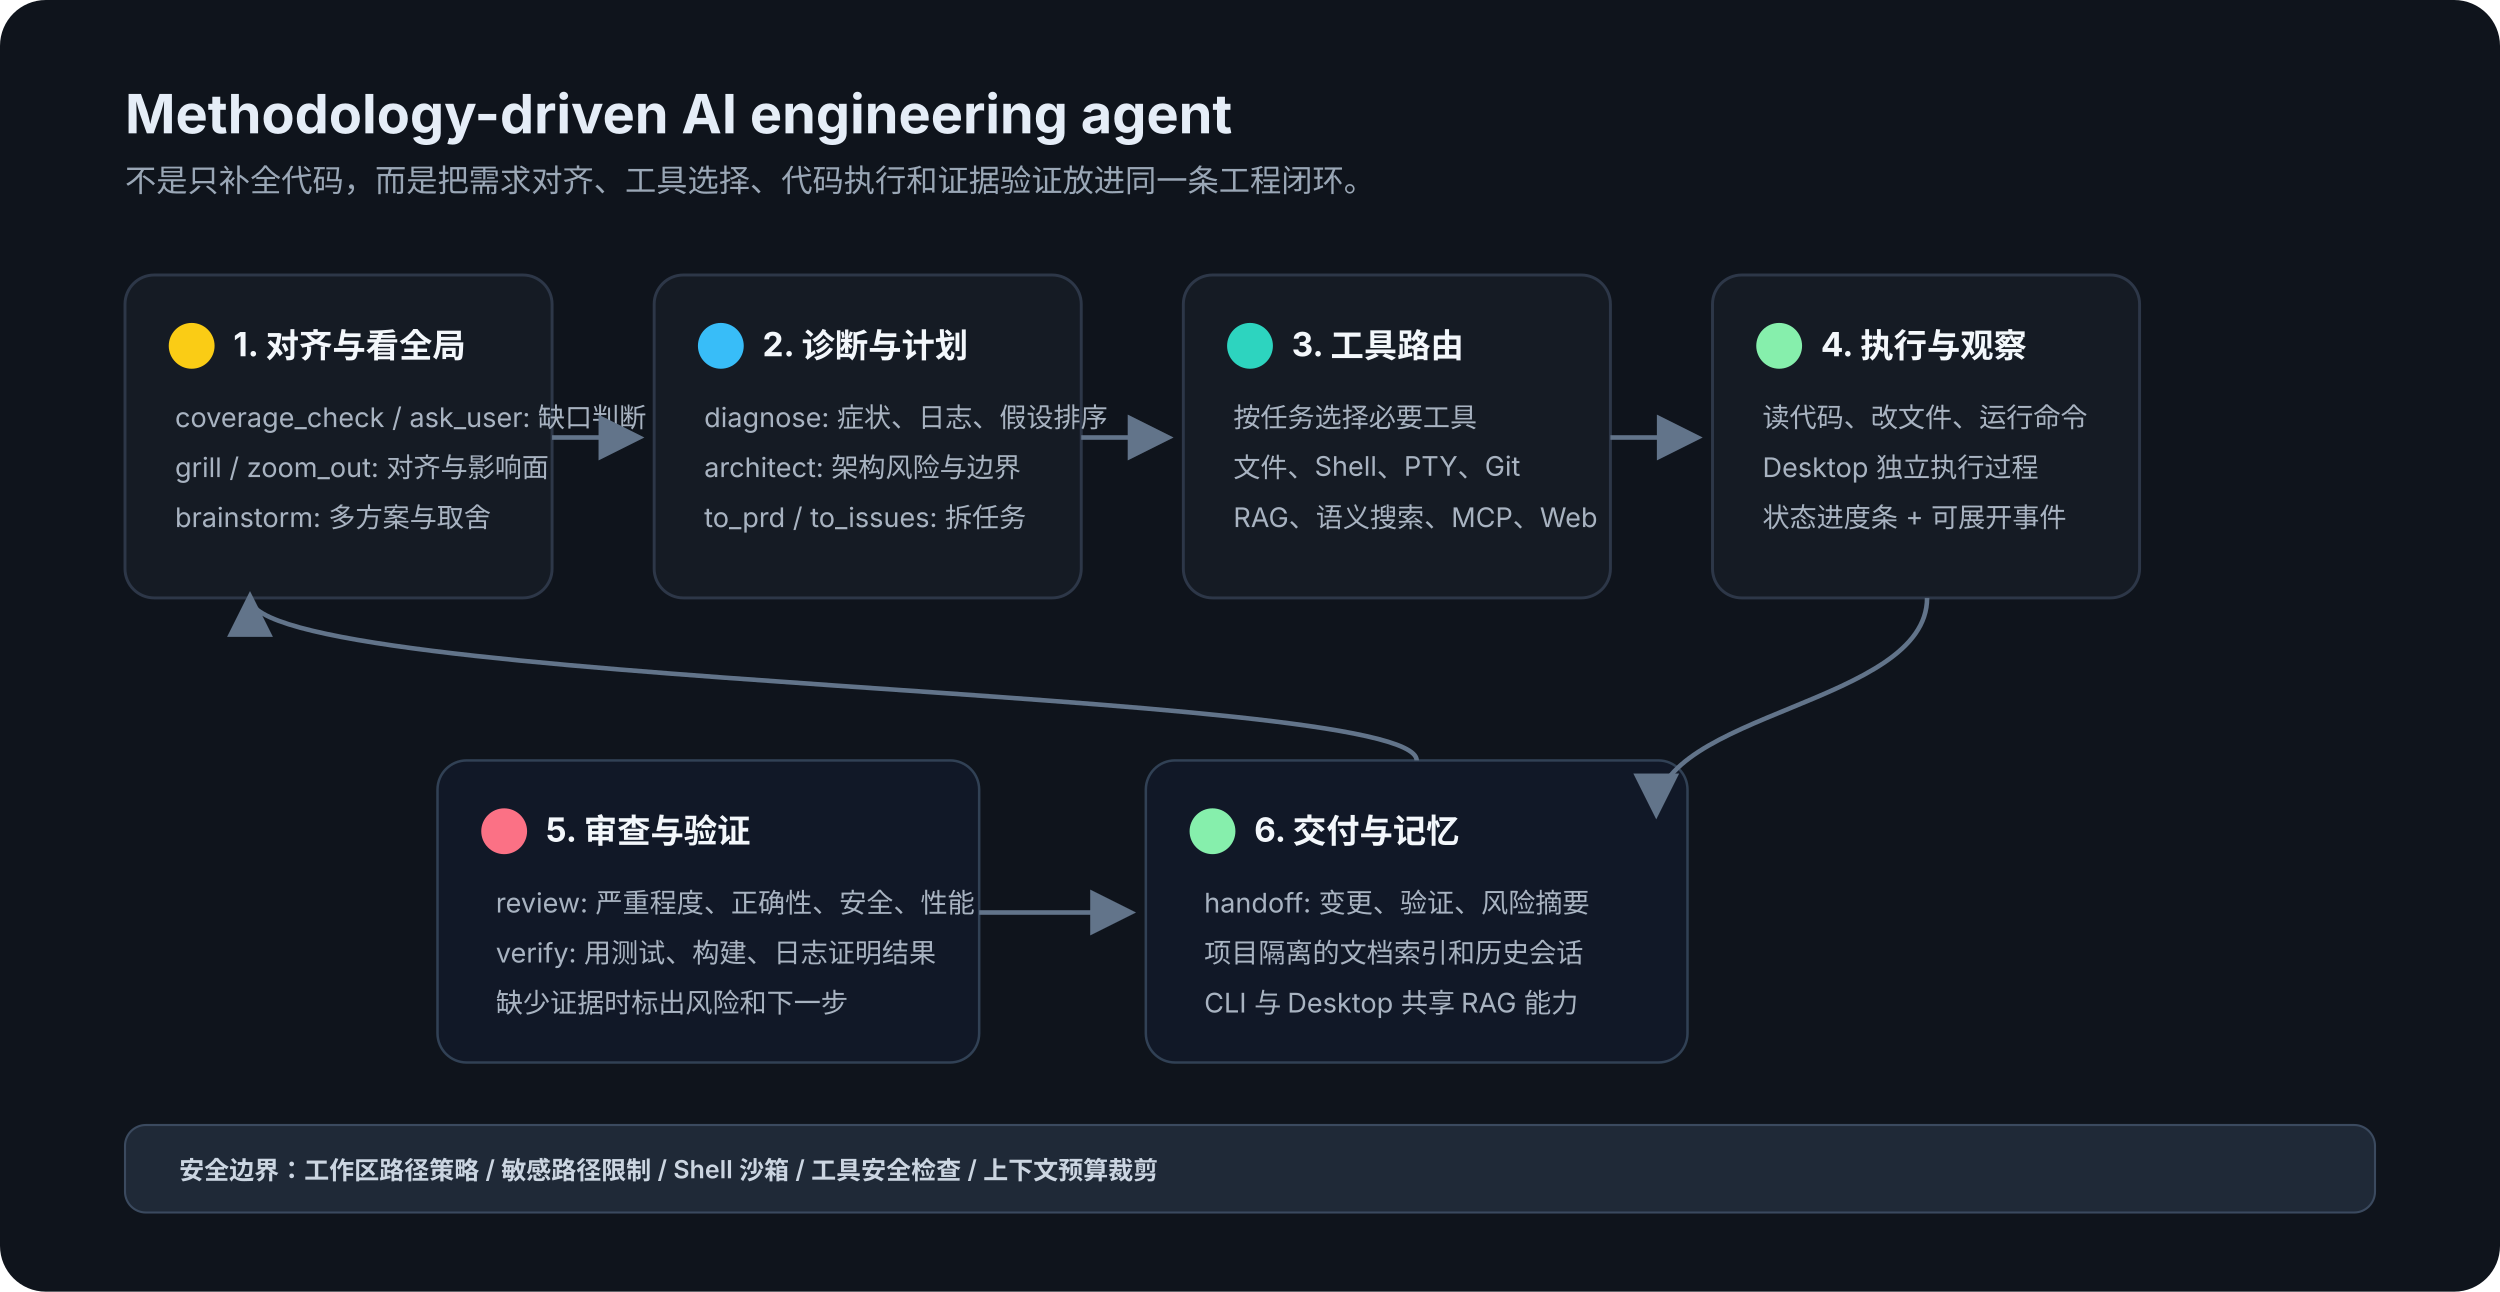
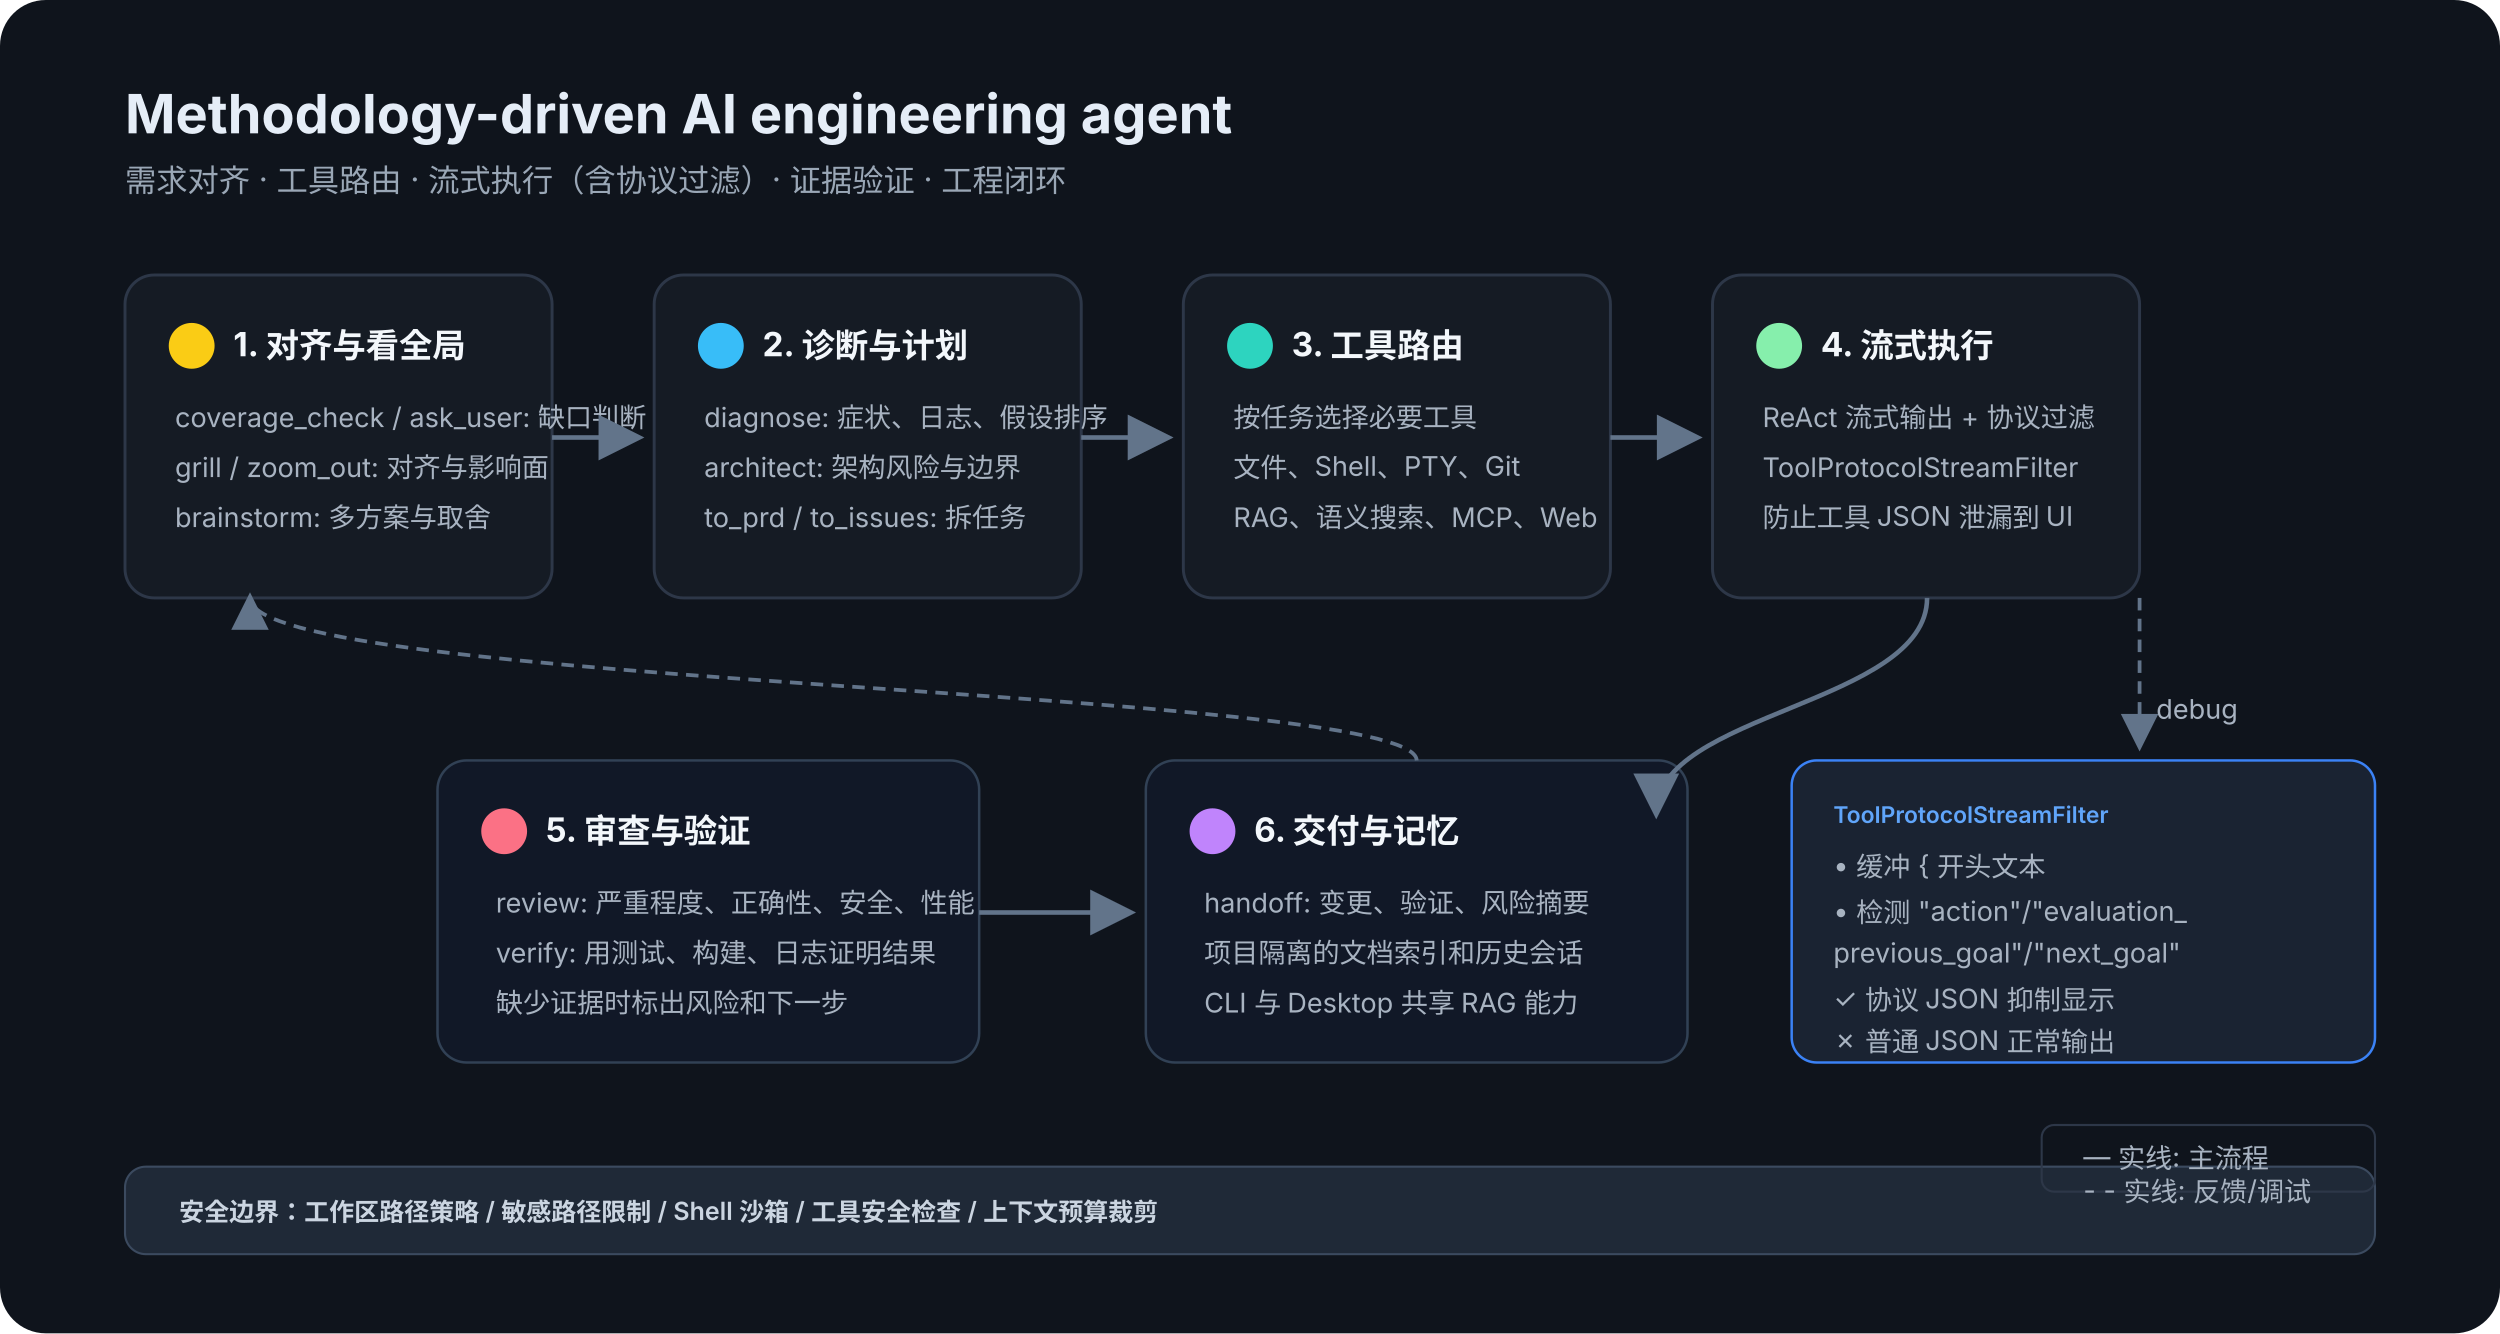
- <svg xmlns="http://www.w3.org/2000/svg" width="1200" height="620" viewBox="0 0 1200 620" role="img" aria-labelledby="title desc">
+ <svg xmlns="http://www.w3.org/2000/svg" width="1200" height="640" viewBox="0 0 1200 640" role="img" aria-labelledby="title desc">
  <defs>
    <style>
      .bg { fill: #0f141c; }
      .panel { fill: #151b24; stroke: #2d3748; stroke-width: 1.4; }
      .panel-soft { fill: #111827; stroke: #314155; stroke-width: 1.2; }
      .title { fill: #e5edf7; font: 700 26px Inter, Arial, sans-serif; }
      .subtitle { fill: #9aa7b6; font: 400 15px Inter, Arial, sans-serif; }
      .label { fill: #f3f7fb; font: 700 16px Inter, Arial, sans-serif; }
      .body { fill: #a8b3c1; font: 400 13px Inter, Arial, sans-serif; }
      .chip { fill: #1f2937; stroke: #3b4a5f; stroke-width: 1; }
      .chip-text { fill: #cbd5e1; font: 600 12px Inter, Arial, sans-serif; }
+       .accent-yellow { fill: #facc15; }
+       .accent-cyan { fill: #38bdf8; }
      .accent-blue { fill: #2dd4bf; }
-       .accent-cyan { fill: #38bdf8; }
      .accent-green { fill: #86efac; }
-       .accent-yellow { fill: #facc15; }
      .accent-red { fill: #fb7185; }
+       .accent-purple { fill: #c084fc; }
      .arrow { stroke: #62748a; stroke-width: 2.2; fill: none; marker-end: url(#arrowhead); }
+       .arrow-dashed { stroke: #62748a; stroke-width: 1.8; stroke-dasharray: 6 4; fill: none; marker-end: url(#arrowhead); }
      .thin { stroke: #405166; stroke-width: 1.4; fill: none; }
+       .badge { fill: #1a2332; stroke: #3b82f6; stroke-width: 1.2; }
+       .badge-text { fill: #60a5fa; font: 600 11px Inter, Arial, sans-serif; }
    </style>
    <marker id="arrowhead" markerWidth="10" markerHeight="10" refX="8.5" refY="5" orient="auto">
      <path d="M 0 0 L 10 5 L 0 10 z" fill="#62748a" />
    </marker>
+     <filter id="glow" x="-20%" y="-20%" width="140%" height="140%">
+       <feGaussianBlur stdDeviation="2" result="blur" />
+       <feMerge>
+         <feMergeNode in="blur" />
+         <feMergeNode in="SourceGraphic" />
+       </feMerge>
+     </filter>
  </defs>
-   <rect class="bg" width="1200" height="620" rx="22" />
+   <rect class="bg" width="1200" height="640" rx="22" />
  <text x="60" y="64" class="title">Methodology-driven AI engineering agent</text>
-   <text x="60" y="92" class="subtitle">不是只补全代码，而是把需求对齐、工具选择、代码执行和证据验证放进同一条工程闭环。</text>
+   <text x="60" y="92" class="subtitle">需求对齐 · 工具路由 · 流式执行（含协议过滤）· 证据验证 · 工程闭环</text>
  <rect x="60" y="132" width="205" height="155" rx="14" class="panel" />
  <circle cx="92" cy="166" r="11" class="accent-yellow" />
  <text x="112" y="171" class="label">1. 对齐与看全局</text>
  <text x="84" y="205" class="body">coverage_check / ask_user: 缺口判断</text>
  <text x="84" y="229" class="body">grill / zoom_out: 对齐与影响面</text>
  <text x="84" y="253" class="body">brainstorm: 多方案与取舍</text>
  <rect x="314" y="132" width="205" height="155" rx="14" class="panel" />
  <circle cx="346" cy="166" r="11" class="accent-cyan" />
  <text x="366" y="171" class="label">2. 诊断与计划</text>
  <text x="338" y="205" class="body">diagnose: 症状、日志、假设排序</text>
  <text x="338" y="229" class="body">architect: 架构风险与边界</text>
  <text x="338" y="253" class="body">to_prd / to_issues: 拆任务</text>
  <rect x="568" y="132" width="205" height="155" rx="14" class="panel" />
  <circle cx="600" cy="166" r="11" class="accent-blue" />
  <text x="620" y="171" class="label">3. 工具路由</text>
  <text x="592" y="205" class="body">按任务选择必要工具</text>
  <text x="592" y="229" class="body">文件、Shell、PTY、Git</text>
  <text x="592" y="253" class="body">RAG、语义搜索、MCP、Web</text>
  <rect x="822" y="132" width="205" height="155" rx="14" class="panel" />
  <circle cx="854" cy="166" r="11" class="accent-green" />
-   <text x="874" y="171" class="label">4. 执行与观察</text>
-   <text x="846" y="205" class="body">读代码、改文件、运行命令</text>
-   <text x="846" y="229" class="body">Desktop 独立执行过程</text>
-   <text x="846" y="253" class="body">状态进度条 + 可展开事件</text>
+   <text x="874" y="171" class="label">4. 流式执行</text>
+   <text x="846" y="205" class="body">ReAct 流式输出 + 协议过滤</text>
+   <text x="846" y="229" class="body">ToolProtocolStreamFilter</text>
+   <text x="846" y="253" class="body">防止工具 JSON 泄漏到 UI</text>
  <path class="arrow" d="M 265 210 L 306 210" />
  <path class="arrow" d="M 519 210 L 560 210" />
  <path class="arrow" d="M 773 210 L 814 210" />
  <rect x="210" y="365" width="260" height="145" rx="14" class="panel-soft" />
  <circle cx="242" cy="399" r="11" class="accent-red" />
  <text x="262" y="404" class="label">5. 审查与验证</text>
  <text x="238" y="438" class="body">review: 严重程度、正确性、安全、性能</text>
  <text x="238" y="462" class="body">verify: 用测试、构建、日志证明结果</text>
  <text x="238" y="486" class="body">缺少证据时标出风险和下一步</text>
  <rect x="550" y="365" width="260" height="145" rx="14" class="panel-soft" />
-   <circle cx="582" cy="399" r="11" class="accent-green" />
+   <circle cx="582" cy="399" r="11" class="accent-purple" />
  <text x="602" y="404" class="label">6. 交付与记忆</text>
  <text x="578" y="438" class="body">handoff: 变更、验证、风险摘要</text>
  <text x="578" y="462" class="body">项目隔离的文档索引和历史会话</text>
  <text x="578" y="486" class="body">CLI 与 Desktop 共享 RAG 能力</text>
  <path class="arrow" d="M 925 287 C 925 338 795 342 795 390" />
  <path class="arrow" d="M 470 438 L 542 438" />
-   <path class="arrow" d="M 680 365 C 680 330 120 330 120 287" />
-   <rect x="60" y="540" width="1080" height="42" rx="10" class="chip" />
-   <text x="86" y="566" class="chip-text">安全边界：工作区路径策略 / 敏感路径限制 / Shell 沙箱 / 工具安全检查 / 上下文预算裁剪</text>
+   <rect x="860" y="365" width="280" height="145" rx="12" class="badge" />
+   <text x="880" y="395" class="badge-text" fill="#60a5fa">ToolProtocolStreamFilter</text>
+   <text x="880" y="420" class="body" fill="#94a3b8">• 缓冲 { 开头文本</text>
+   <text x="880" y="442" class="body" fill="#94a3b8">• 检测 "action"/"evaluation_</text>
+   <text x="880" y="462" class="body" fill="#94a3b8">  previous_goal"/"next_goal"</text>
+   <text x="880" y="484" class="body" fill="#86efac">✓ 协议 JSON 抑制显示</text>
+   <text x="880" y="504" class="body" fill="#fb7185">✗ 普通 JSON 正常输出</text>
+   <path class="arrow-dashed" d="M 1027 287 L 1027 358" />
+   <text x="1035" y="345" class="body" fill="#64748b" font-size="11">debug</text>
+   <path class="arrow-dashed" d="M 680 365 C 680 330 120 330 120 287" />
+   <rect x="60" y="560" width="1080" height="42" rx="10" class="chip" />
+   <text x="86" y="586" class="chip-text">安全边界：工作区路径策略 / 敏感路径限制 / Shell 沙箱 / 工具安全检查 / 上下文预算裁剪</text>
+   <rect x="980" y="540" width="160" height="32" rx="6" fill="none" stroke="#2d3748" stroke-width="1" />
+   <text x="1000" y="560" class="body" fill="#64748b" font-size="11">— 实线: 主流程</text>
+   <text x="1000" y="576" class="body" fill="#64748b" font-size="11">- - 实线: 反馈/调试</text>
</svg>
